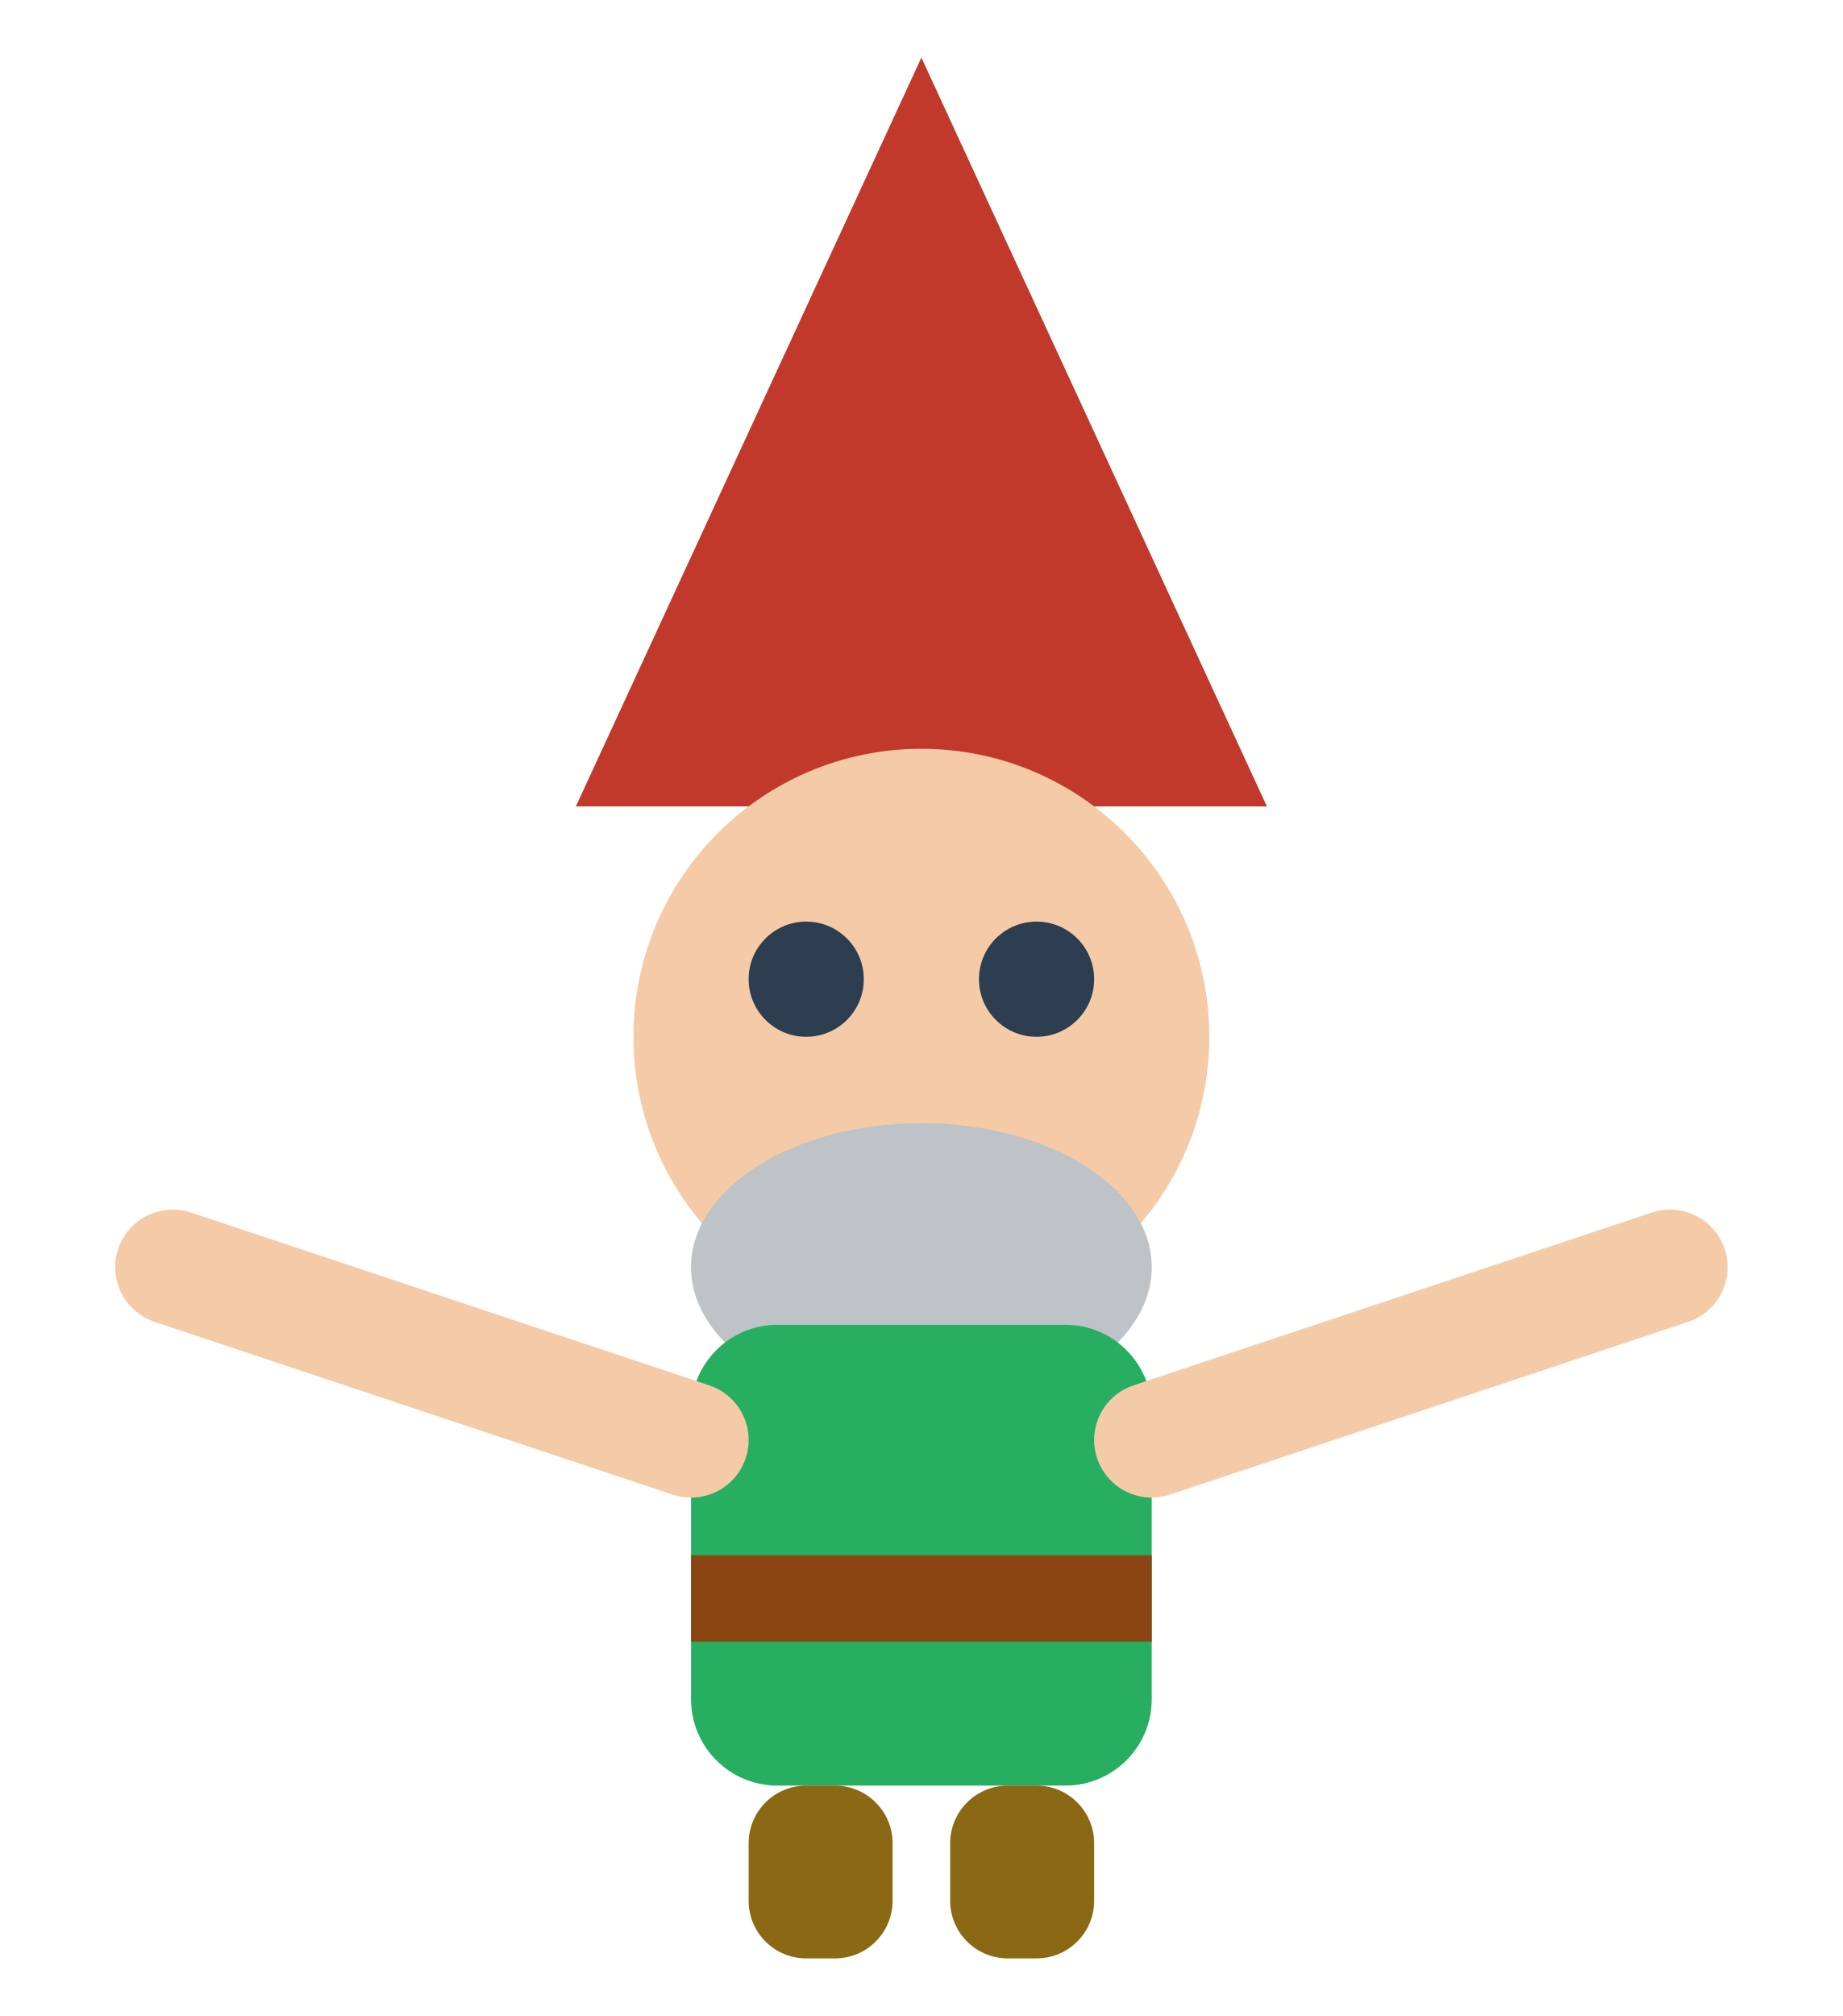
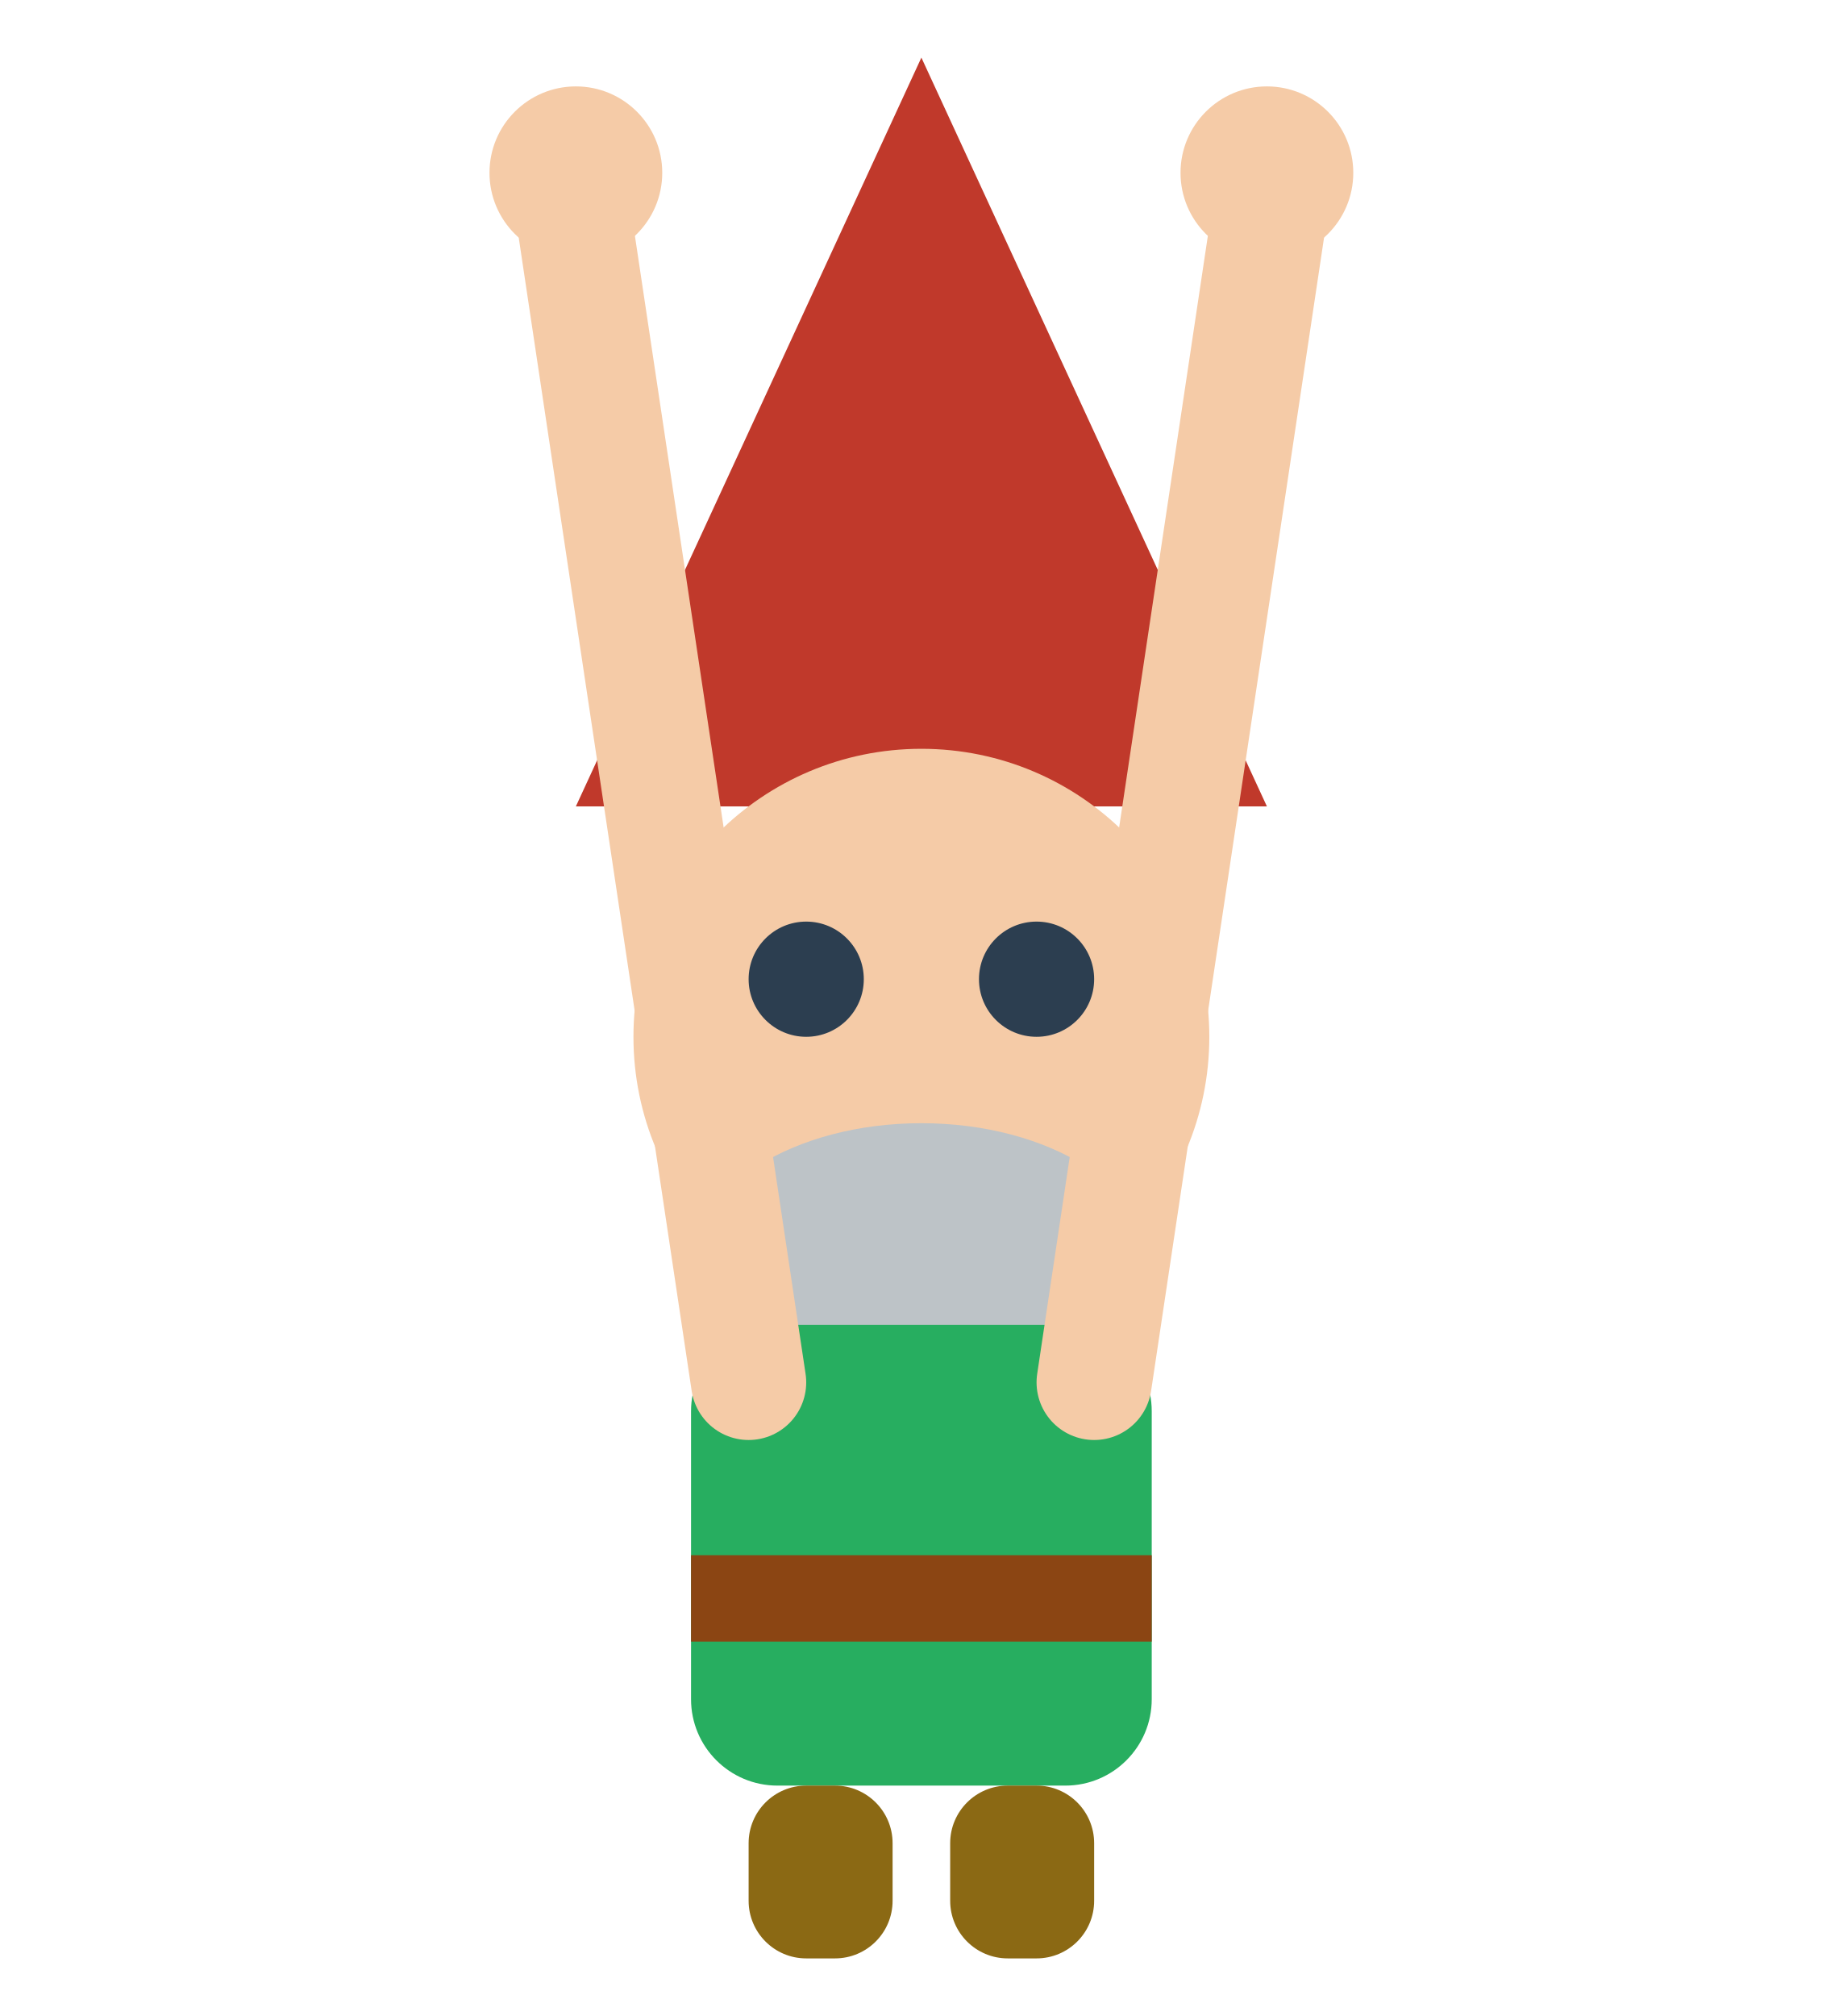
<svg xmlns="http://www.w3.org/2000/svg" viewBox="0 0 64 70" width="64" height="70">
  <polygon points="32,2 20,28 44,28" fill="#c0392b" />
  <circle cx="32" cy="36" r="10" fill="#f5cba7" />
  <circle cx="28" cy="34" r="2" fill="#2c3e50" />
  <circle cx="36" cy="34" r="2" fill="#2c3e50" />
  <ellipse cx="32" cy="44" rx="8" ry="5" fill="#bdc3c7" />
  <rect x="24" y="46" width="16" height="16" rx="3" fill="#27ae60" />
  <rect x="24" y="54" width="16" height="3" fill="#8B4513" />
-   <line x1="24" y1="50" x2="6" y2="44" stroke="#f5cba7" stroke-width="4" stroke-linecap="round" />
-   <line x1="40" y1="50" x2="58" y2="44" stroke="#f5cba7" stroke-width="4" stroke-linecap="round" />
+   <line x1="26" y1="48" x2="20" y2="8" stroke="#f5cba7" stroke-width="4" stroke-linecap="round" />
+   <line x1="38" y1="48" x2="44" y2="8" stroke="#f5cba7" stroke-width="4" stroke-linecap="round" />
+   <circle cx="20" cy="6" r="3" fill="#f5cba7" />
+   <circle cx="44" cy="6" r="3" fill="#f5cba7" />
  <rect x="26" y="62" width="5" height="6" rx="2" fill="#8B6914" />
  <rect x="33" y="62" width="5" height="6" rx="2" fill="#8B6914" />
</svg>
